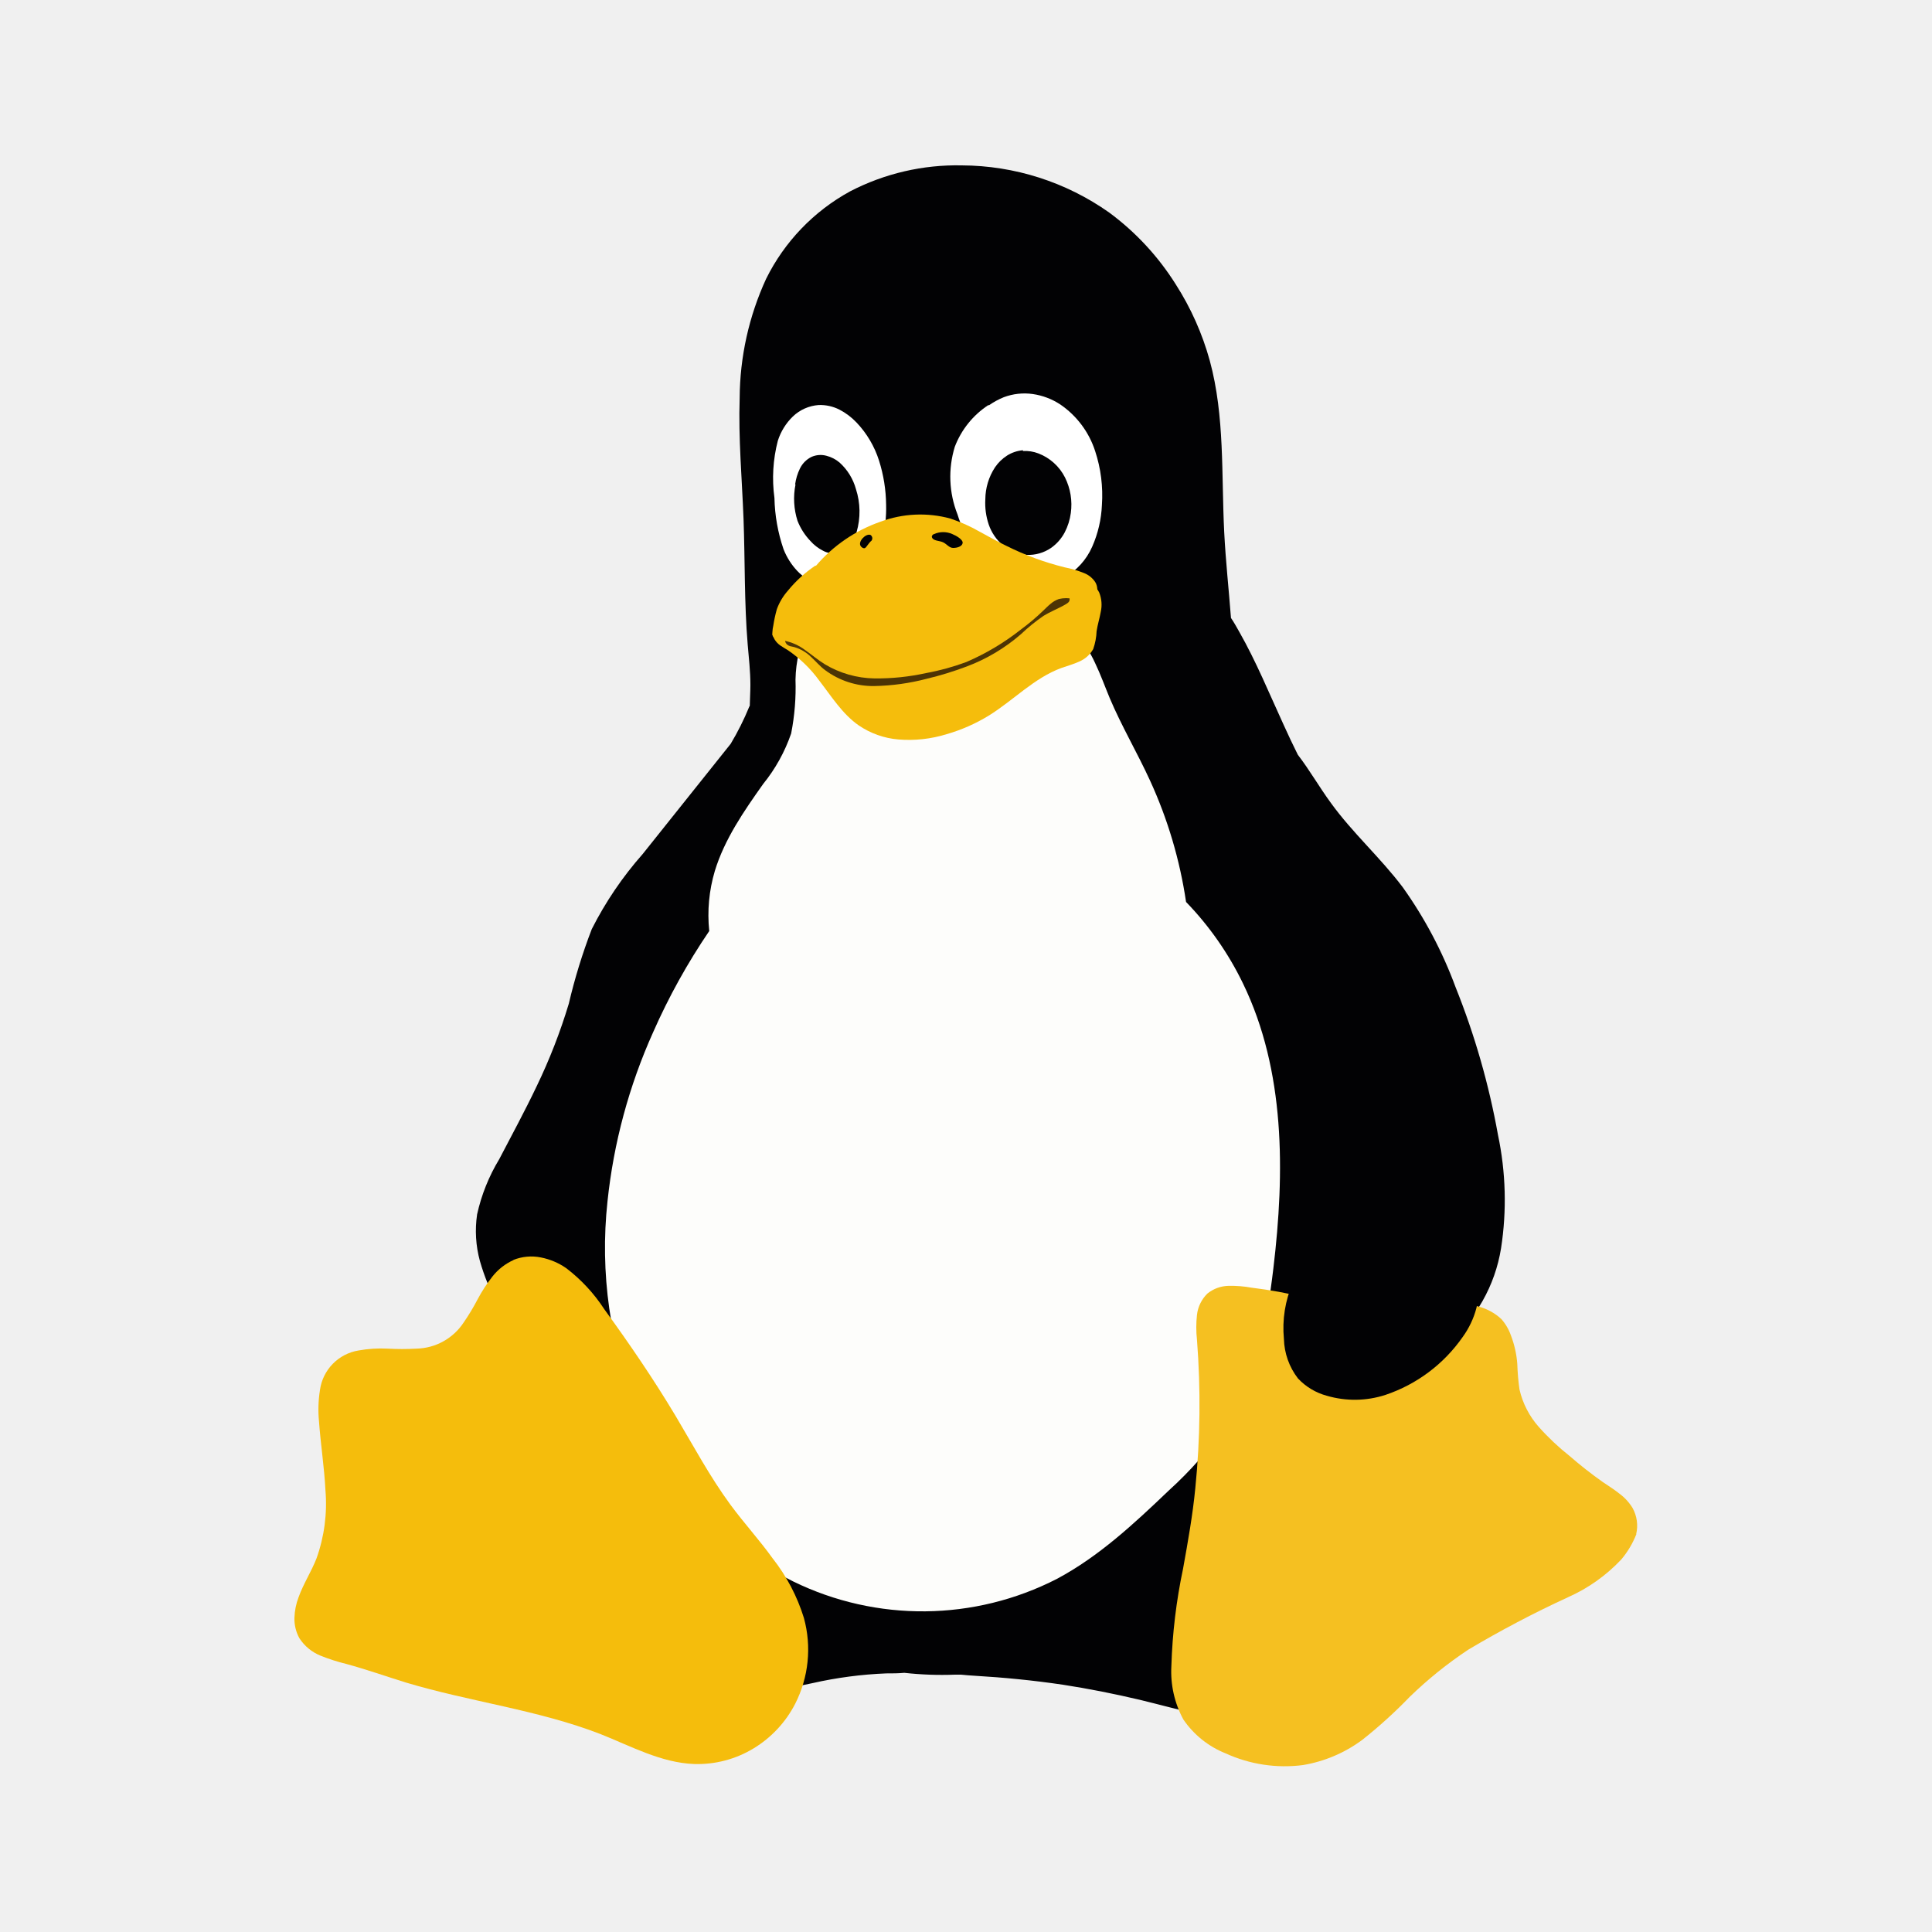
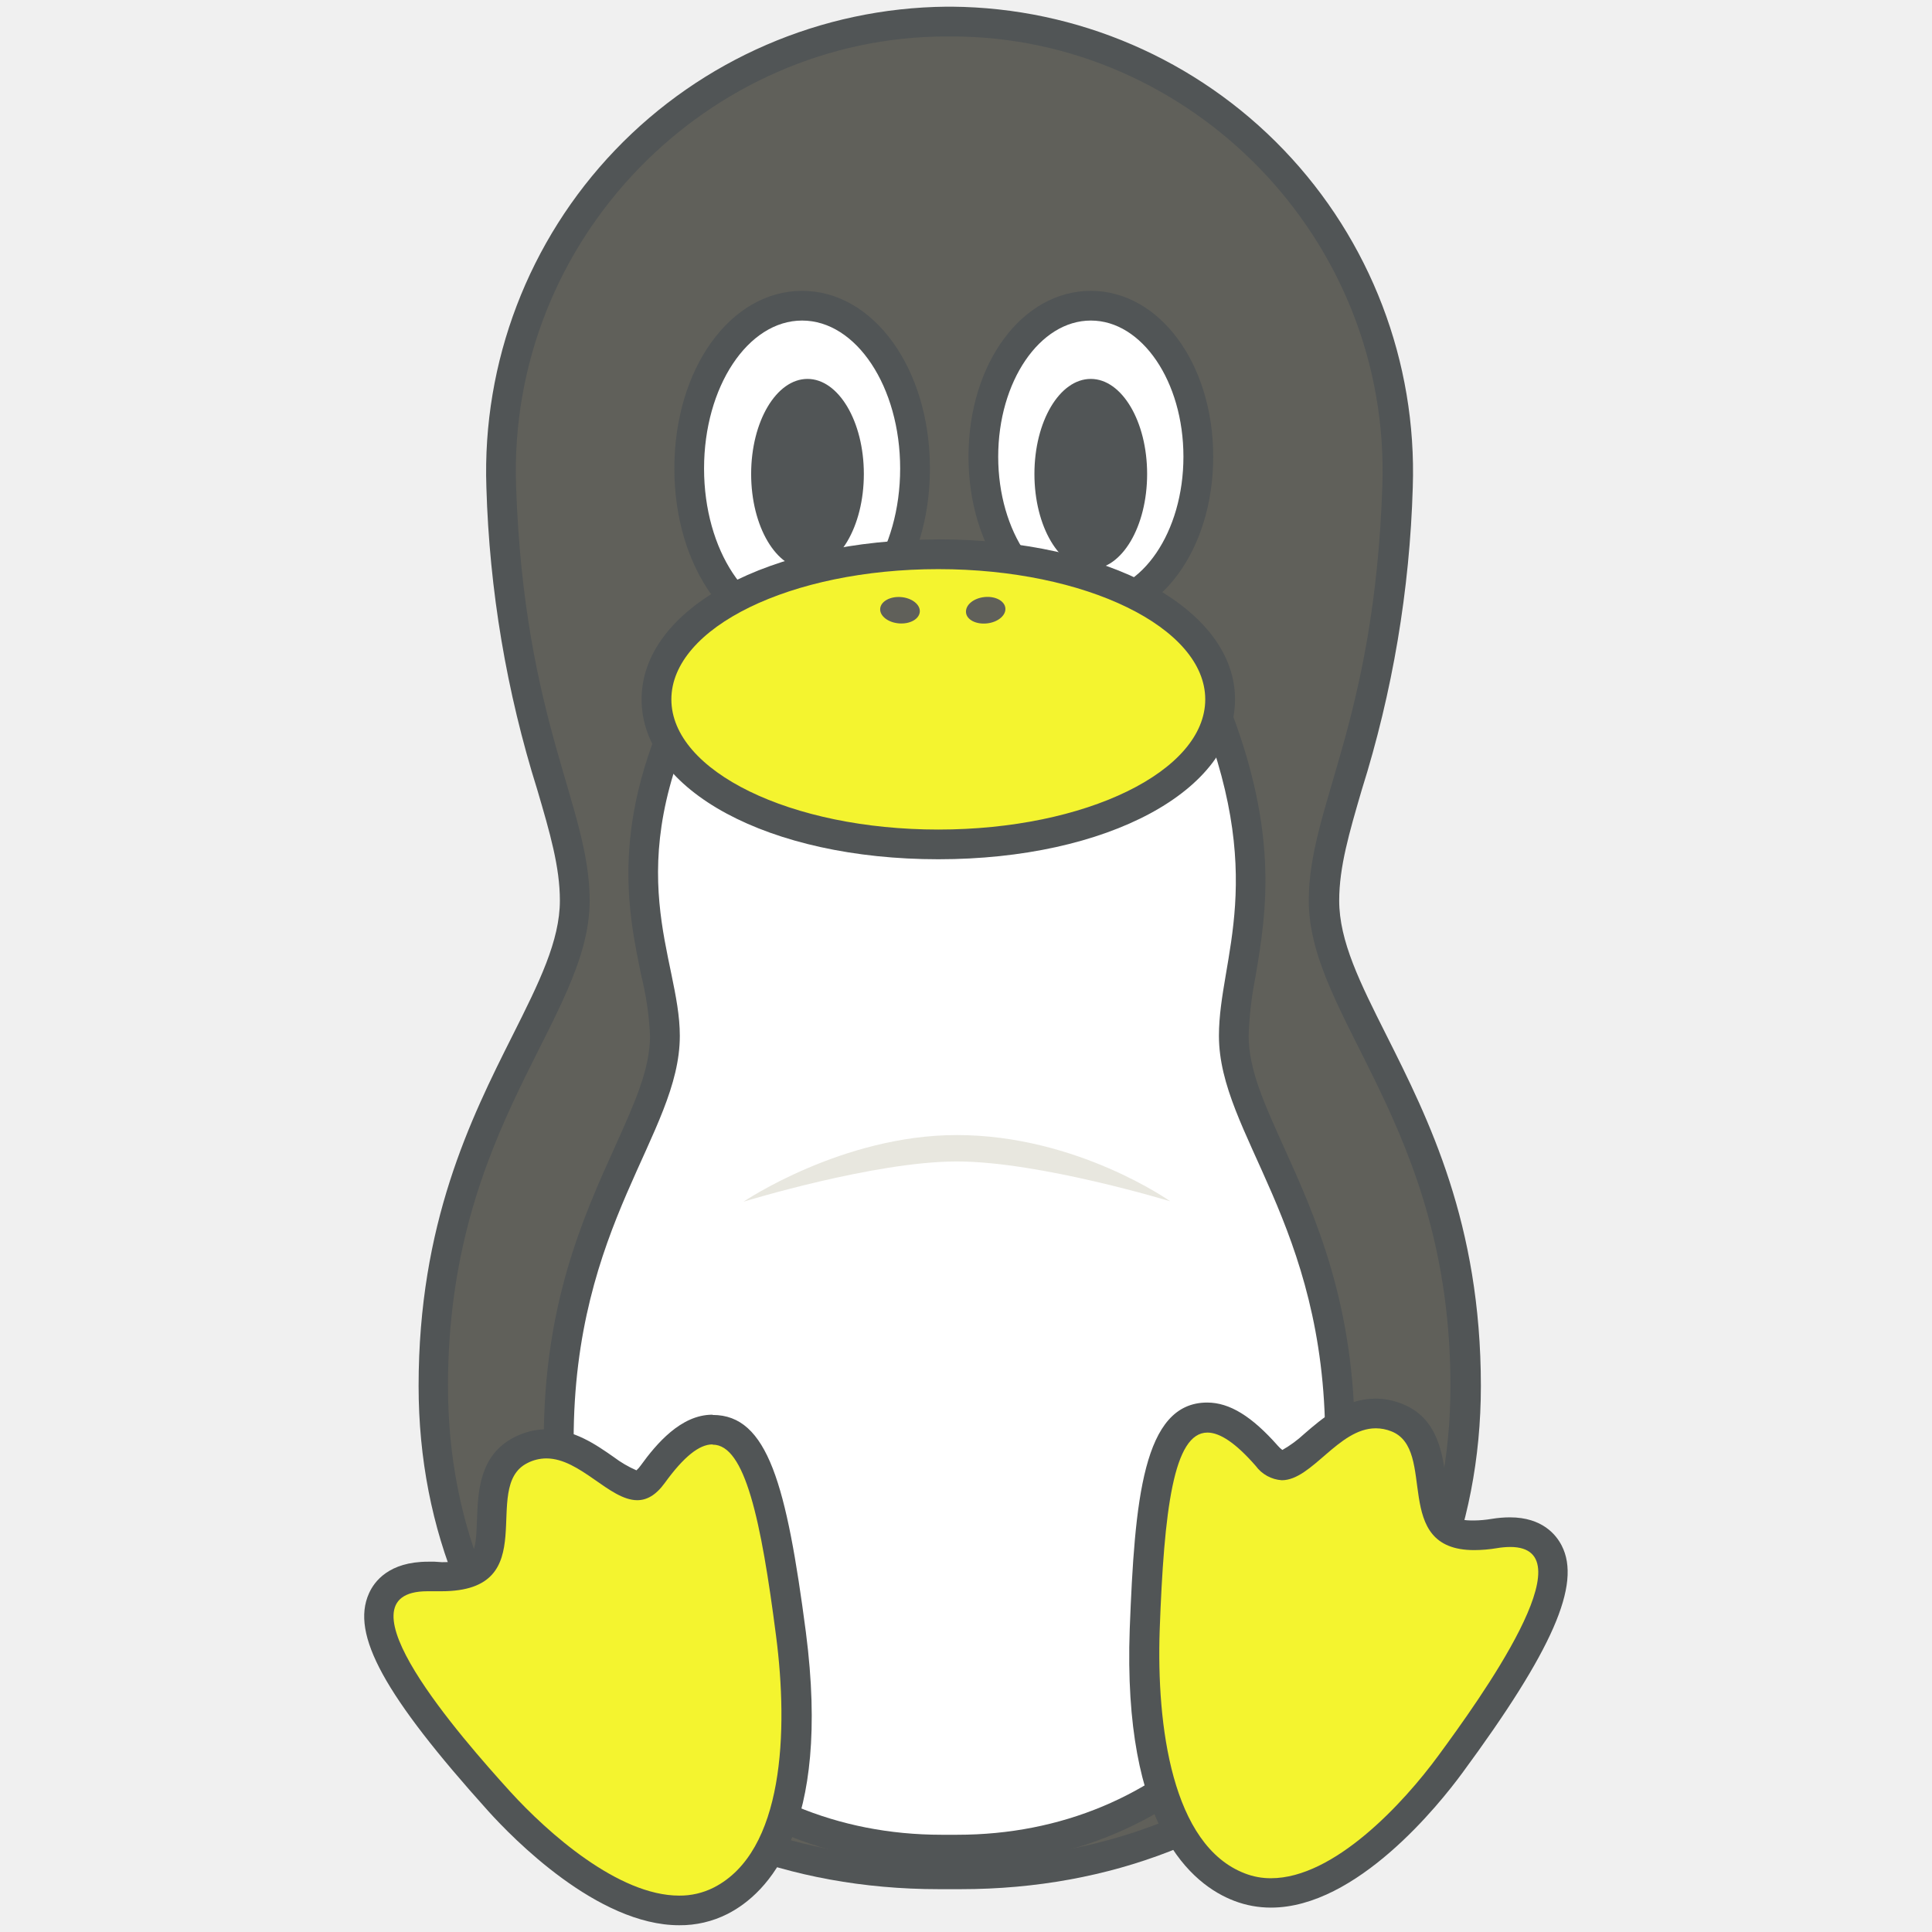
- <svg xmlns="http://www.w3.org/2000/svg" id="レイヤー_1" data-name="レイヤー 1" viewBox="0 0 200 200">
+ <svg xmlns="http://www.w3.org/2000/svg" id="materials" viewBox="0 0 240 240">
  <defs>
-     <style>.cls-1{fill:#020204;}.cls-2{fill:#fdfdfb;}.cls-3{fill:#fff;}.cls-4{fill:#f5bd0c;}.cls-5{fill:#4c3405;}.cls-6{fill:#f5c021;}</style>
+     <style>.cls-1{fill:#60605a;}.cls-2{fill:#515556;}.cls-3{fill:#fff;}.cls-4{fill:#f4f42f;}.cls-5{fill:#e8e7df;}</style>
  </defs>
-   <path class="cls-1" d="M155.07,117.48a78.13,78.13,0,0,0-4.39-15.29,44,44,0,0,0-5.46-10.33c-2.3-3.06-5.2-5.63-7.44-8.73-1.19-1.62-2.2-3.4-3.43-5-.5-1-1-2.06-1.47-3.1-1.49-3.24-2.84-6.55-4.6-9.64-.27-.48-.56-1-.85-1.42-.23-3-.55-5.92-.7-8.88-.3-5.94.07-12-1.49-17.74a28.87,28.87,0,0,0-3.53-7.92A27.23,27.23,0,0,0,114.82,22a26.63,26.63,0,0,0-15.25-4.88A24,24,0,0,0,88,19.81a20.87,20.87,0,0,0-8.69,9.05,29.91,29.91,0,0,0-2.74,12.35c-.14,4.17.24,8.33.4,12.5.16,4.33.07,8.68.43,13,.12,1.4.28,2.79.28,4.19,0,.69-.05,1.4-.06,2.09,0,.05,0,.1-.05.15A28.48,28.48,0,0,1,75.64,77l-4.32,5.41c-1.6,2-3.19,4-4.79,6a36.82,36.82,0,0,0-5.27,7.77,59,59,0,0,0-2.38,7.73,58.43,58.43,0,0,1-3.33,8.55C54.34,115,53,117.47,51.68,120a18.89,18.89,0,0,0-2.29,5.71,11.76,11.76,0,0,0,.29,4.83A22.58,22.58,0,0,0,51.49,135a41.81,41.81,0,0,0,4,6.28,38.62,38.62,0,0,0,7.34,14.63c-.52.93-1,1.88-1.56,2.8-1.66,2.87-3.69,5.59-4.63,8.77a10.54,10.54,0,0,0-.36,4.92,7,7,0,0,0,2.43,4.22A7.23,7.23,0,0,0,61.61,178a12.57,12.57,0,0,0,3.24.28C69,178.19,73,176.94,77,175.89q3.54-.93,7.14-1.66a42.26,42.26,0,0,1,7.59-1c.63,0,1.26,0,1.88-.06a35.27,35.27,0,0,0,5.24.19l.64,0c.45.05.91.08,1.36.11,3.07.18,6.13.48,9.17.93,2.67.41,5.33.94,8,1.57,4.12,1,8.22,2.27,12.45,2.39a13.75,13.75,0,0,0,3.33-.26,7.32,7.32,0,0,0,3-1.38,7,7,0,0,0,2.43-4.23,10.41,10.41,0,0,0-.36-4.92c-1-3.19-3-5.9-4.71-8.76-.67-1.13-1.29-2.28-2-3.41a58.69,58.69,0,0,0,9.44-14.19,8.8,8.8,0,0,0,4.05-.06,11.24,11.24,0,0,0,4.09-2,16.29,16.29,0,0,0,5.65-9.94A32.62,32.62,0,0,0,155.07,117.48Z" />
-   <path class="cls-2" d="M83.89,65.05a6.66,6.66,0,0,0-1.19,2.52,13,13,0,0,0-.35,2.78,24.75,24.75,0,0,1-.45,5.58A17.19,17.19,0,0,1,79,81.16c-2,2.82-4,5.72-5,9a16,16,0,0,0-.58,6.22,65.75,65.75,0,0,0-5.81,10.48,57.25,57.25,0,0,0-4.72,17.48A44.62,44.62,0,0,0,66,146.19a35.68,35.68,0,0,0,9.31,13,31.93,31.93,0,0,0,6.8,4.52,30.49,30.49,0,0,0,27.31-.27c4.36-2.33,8-5.73,11.59-9.16a40.22,40.22,0,0,0,5.9-6.68c3.14-4.8,4.23-10.62,4.91-16.31,1.19-9.95,1.23-20.45-3.14-29.47a32.43,32.43,0,0,0-5.9-8.45,46.33,46.33,0,0,0-3.73-12.57c-1.32-2.88-2.94-5.62-4.17-8.53-.5-1.2-.94-2.43-1.5-3.6a10.84,10.84,0,0,0-2.19-3.2,9.06,9.06,0,0,0-3.42-2,15.41,15.41,0,0,0-3.92-.67c-2.66-.13-5.33.21-8,.11a61.38,61.38,0,0,0-6.35-.33,9.64,9.64,0,0,0-3.09.65,6.25,6.25,0,0,0-2.55,1.84" />
-   <path class="cls-3" d="M84.74,41.93a4.31,4.31,0,0,0-2.67,1.19,6.07,6.07,0,0,0-1.55,2.51,15.29,15.29,0,0,0-.35,5.92,17.52,17.52,0,0,0,.94,5.3,7,7,0,0,0,1.44,2.27,4.86,4.86,0,0,0,2.3,1.35,4.53,4.53,0,0,0,2.5-.09,5.37,5.37,0,0,0,2.14-1.3,7.21,7.21,0,0,0,1.82-3.17,12.91,12.91,0,0,0,.42-3.66A15.67,15.67,0,0,0,91,47.69a10.22,10.22,0,0,0-2.33-3.95,6.67,6.67,0,0,0-1.78-1.34,4.41,4.41,0,0,0-2.17-.47" />
-   <path class="cls-3" d="M102.32,41.93a9,9,0,0,0-3.48,4.32,10.57,10.57,0,0,0,.28,7,11.55,11.55,0,0,0,4.11,5.87,7.5,7.5,0,0,0,3.37,1.3,6.06,6.06,0,0,0,3.53-.61,6.79,6.79,0,0,0,2.94-3.23,11.93,11.93,0,0,0,1-4.3,14.62,14.62,0,0,0-.7-5.58,9.31,9.31,0,0,0-3.61-4.83,7,7,0,0,0-2.85-1.08,6.09,6.09,0,0,0-3,.33,7.68,7.68,0,0,0-1.54.84" />
-   <path class="cls-1" d="M105.9,46.61a3.64,3.64,0,0,0-1.65.55A4.37,4.37,0,0,0,103,48.38a6.13,6.13,0,0,0-1,3.31,6.94,6.94,0,0,0,.35,2.6,4.89,4.89,0,0,0,1.46,2.15,4.21,4.21,0,0,0,2.46,1,4.14,4.14,0,0,0,2.55-.73,4.59,4.59,0,0,0,1.4-1.6,6.06,6.06,0,0,0,.63-2,6.31,6.31,0,0,0-.6-3.68,5.15,5.15,0,0,0-2.75-2.49,3.83,3.83,0,0,0-1.61-.25" />
-   <path class="cls-1" d="M82.35,50.15a7.52,7.52,0,0,0,.21,3.77A6.44,6.44,0,0,0,83.89,56a4.35,4.35,0,0,0,1.29,1A2.19,2.19,0,0,0,88,56.41a4,4,0,0,0,.68-1.35,7.57,7.57,0,0,0-.07-4.42,5.78,5.78,0,0,0-1.69-2.75,3.39,3.39,0,0,0-1.37-.71A2.31,2.31,0,0,0,84,47.3a2.61,2.61,0,0,0-1.19,1.2,5.42,5.42,0,0,0-.5,1.65" />
-   <path class="cls-4" d="M80,65.73a1.72,1.72,0,0,0,.19.47,2.05,2.05,0,0,0,.59.62c.24.17.49.31.74.46a13.16,13.16,0,0,1,3.3,3.19c1.26,1.63,2.38,3.44,4.07,4.62A8.59,8.59,0,0,0,93,76.55,13.23,13.23,0,0,0,98,76a17.7,17.7,0,0,0,4.34-1.91c2.56-1.58,4.7-3.9,7.53-4.94.62-.22,1.26-.39,1.86-.67a3,3,0,0,0,1.44-1.29,6.38,6.38,0,0,0,.35-1.85c.1-.67.31-1.32.43-2a3.37,3.37,0,0,0-.16-2,2.53,2.53,0,0,0-1.17-1.16,4,4,0,0,0-1.62-.4,25,25,0,0,0-3.34.33c-1.48.14-3-.05-4.45,0-1.85.06-3.67.47-5.51.56-2.1.11-4.2-.22-6.31-.3a13.12,13.12,0,0,0-2.73.12,6.42,6.42,0,0,0-2.53,1,23.74,23.74,0,0,0-2,1.78,5.48,5.48,0,0,1-1.1.75,2.88,2.88,0,0,1-1.29.3,2.22,2.22,0,0,0-.68,0,1,1,0,0,0-.36.23,2.1,2.1,0,0,0-.26.33,6.24,6.24,0,0,0-.49.87" />
-   <path class="cls-5" d="M84.65,61.07c-.75.44-1.47.93-2.17,1.43a2.59,2.59,0,0,0-.94,1,2.08,2.08,0,0,0-.17.93c0,.31,0,.63,0,1s-.08.43-.09.65a.89.89,0,0,0,0,.32.76.76,0,0,0,.15.28.88.88,0,0,0,.36.21l.41.09a4.1,4.1,0,0,1,1.73,1c.5.45.95,1,1.47,1.38a8.32,8.32,0,0,0,5.11,1.66,23.06,23.06,0,0,0,5.41-.75A34.21,34.21,0,0,0,100.06,69a18.44,18.44,0,0,0,5.64-3.36A19,19,0,0,1,108,63.77c.75-.47,1.59-.78,2.35-1.23l.19-.13a.52.52,0,0,0,.15-.18.55.55,0,0,0,0-.4.82.82,0,0,0-.2-.35,2.42,2.42,0,0,0-.31-.33,5.12,5.12,0,0,0-2.92-1c-1-.08-2.1,0-3.13-.19a20.33,20.33,0,0,1-2.83-.83,21.87,21.87,0,0,0-3-.73,20,20,0,0,0-7.24.18,21,21,0,0,0-6.44,2.5" />
-   <path class="cls-4" d="M84.41,58.55a13.13,13.13,0,0,0-2.86,2.61,6,6,0,0,0-1.13,1.9,14.48,14.48,0,0,0-.37,1.71,3.63,3.63,0,0,0-.09.65,1.12,1.12,0,0,0,0,.32.66.66,0,0,0,.17.28.85.85,0,0,0,.48.24,4.69,4.69,0,0,0,.54.06,5.2,5.2,0,0,1,2.23,1c.67.47,1.29,1,2,1.44a10.29,10.29,0,0,0,5.15,1.47,23.72,23.72,0,0,0,5.37-.56,24.64,24.64,0,0,0,4.14-1.14,25.19,25.19,0,0,0,5.64-3.36A23.41,23.41,0,0,0,108,63.21c.24-.23.48-.48.74-.69a2.73,2.73,0,0,1,.87-.51,3.34,3.34,0,0,1,1.54,0,5.56,5.56,0,0,0,1.15.14,1.57,1.57,0,0,0,.57-.12,1.12,1.12,0,0,0,.47-.33,1.14,1.14,0,0,0,.25-.71,1.47,1.47,0,0,0-.21-.73,2.46,2.46,0,0,0-1.17-.94,10.88,10.88,0,0,0-2-.59,29.17,29.17,0,0,1-6-2.21c-1-.47-1.89-1-2.83-1.5a16.76,16.76,0,0,0-3-1.34,11.81,11.81,0,0,0-7.24.33,15.44,15.44,0,0,0-6.68,4.57" />
-   <path class="cls-1" d="M96.47,55.61c.13.41.79.34,1.18.54s.61.56,1,.57.93-.13,1-.49-.64-.77-1.08-.95a2.32,2.32,0,0,0-1.86,0C96.56,55.31,96.43,55.47,96.47,55.61Z" />
-   <path class="cls-1" d="M90.1,55.37c-.5-.16-1.32.72-1,1.16.07.13.3.28.45.2s.41-.57.66-.75A.41.41,0,0,0,90.1,55.37Z" />
-   <path class="cls-6" d="M169.4,158.8a9.32,9.32,0,0,1-1.57,2.64,17.1,17.1,0,0,1-5.52,3.91A110.37,110.37,0,0,0,152,170.77a42.45,42.45,0,0,0-6.06,4.88,49.59,49.59,0,0,1-4.93,4.47,14.23,14.23,0,0,1-6.13,2.6,14.69,14.69,0,0,1-8-1.21A9.6,9.6,0,0,1,122.5,178a10.4,10.4,0,0,1-1.24-5.53,57.1,57.1,0,0,1,1.21-10.08c.5-2.78,1-5.56,1.27-8.36a86.36,86.36,0,0,0,.17-15.34,11.62,11.62,0,0,1,0-2.57A3.66,3.66,0,0,1,125,133.9a3.6,3.6,0,0,1,2.19-.79,11.84,11.84,0,0,1,2.37.19,48.43,48.43,0,0,1,5.51,1c1.14.3,2.25.7,3.39,1a15.6,15.6,0,0,0,5.84.53c2.1-.25,4.15-1,6.26-1a9.29,9.29,0,0,1,2.56.44,5.5,5.5,0,0,1,2.3,1.28,5.14,5.14,0,0,1,1,1.72,10.39,10.39,0,0,1,.65,2.92,23.66,23.66,0,0,0,.23,2.66,8.81,8.81,0,0,0,2,3.87,25.16,25.16,0,0,0,3.18,3,43,43,0,0,0,3.44,2.7c.56.38,1.14.74,1.68,1.17A5.3,5.3,0,0,1,169,156.1a3.79,3.79,0,0,1,.38,2.7" />
-   <path class="cls-1" d="M152.77,132.83a4.06,4.06,0,0,0-1.11-1.6,5.84,5.84,0,0,0-1.66-1,17.86,17.86,0,0,0-3.81-.95c-1.22-.23-2.43-.5-3.65-.71a9.88,9.88,0,0,0-3.83-.07,6.58,6.58,0,0,0-2.94,1.57,8.5,8.5,0,0,0-1.94,2.73,11.75,11.75,0,0,0-.92,5.8,7,7,0,0,0,1.45,4.09,6.35,6.35,0,0,0,3,1.8,10.26,10.26,0,0,0,6.06-.09,15.93,15.93,0,0,0,8-6,9,9,0,0,0,1.42-3,4.5,4.5,0,0,0-.1-2.52" />
-   <path class="cls-4" d="M53.14,130.43a5,5,0,0,1,2.85-.26,6.94,6.94,0,0,1,2.64,1.12,17,17,0,0,1,3.92,4.23c2.61,3.59,5.11,7.25,7.39,11.06,1.84,3.09,3.54,6.28,5.67,9.18,1.39,1.89,3,3.65,4.35,5.53a19.12,19.12,0,0,1,3.26,6.2,12.37,12.37,0,0,1-.91,8.9A11.61,11.61,0,0,1,78,181a11.19,11.19,0,0,1-6.15,1.61c-3.41-.13-6.52-1.84-9.69-3.1C55.68,177,48.66,176.17,42,174.17c-2-.62-4.06-1.35-6.12-1.91a19.88,19.88,0,0,1-2.71-.87A4.72,4.72,0,0,1,31,169.6a4.12,4.12,0,0,1-.52-2.12,6.52,6.52,0,0,1,.43-2.14c.5-1.39,1.31-2.63,1.85-4a16.75,16.75,0,0,0,.93-7.07c-.12-2.39-.5-4.77-.67-7.16a12.71,12.71,0,0,1,.1-3.2,4.81,4.81,0,0,1,4-4.11,13.23,13.23,0,0,1,3-.19,26.57,26.57,0,0,0,3,0A6,6,0,0,0,48,136.9a22.63,22.63,0,0,0,1.45-2.41,15.78,15.78,0,0,1,1.53-2.35,5.84,5.84,0,0,1,2.2-1.71" />
+   <path class="cls-1" d="M117.88,232.81l-1.32,0c-36.36,0-62.76-25.51-62.76-60.66,0-19.77,6.4-32.5,11.53-42.73,3.39-6.75,6.07-12.08,6.07-17.57,0-4.44-1.27-8.77-2.87-14.26a136.85,136.85,0,0,1-6.27-37.14A55.9,55.9,0,0,1,117.58,2.68h.67a55.88,55.88,0,0,1,55.31,57.79,136.94,136.94,0,0,1-6.26,37.14c-1.61,5.49-2.87,9.82-2.87,14.26,0,5.49,2.67,10.82,6.06,17.57,5.14,10.23,11.53,23,11.53,42.73,0,35.15-26.39,60.66-62.75,60.66Z" />
+   <path class="cls-2" d="M118.25,4.53c29.53,0,54.53,25,53.47,55.87-1,29.42-9.14,39.77-9.14,51.47,0,14.71,17.6,27.94,17.6,60.3,0,35.32-26.53,58.82-60.91,58.82-.46,0-.91,0-1.36,0l-1.35,0c-34.39,0-60.91-23.5-60.91-58.82,0-32.36,17.6-45.59,17.6-60.3,0-11.7-8.13-22.05-9.14-51.47C63.05,29.57,88.05,4.53,117.58,4.53h.67m0-3.7h-.67a57.74,57.74,0,0,0-57.16,59.7,139,139,0,0,0,6.33,37.6c1.57,5.34,2.8,9.57,2.8,13.74,0,5-2.59,10.21-5.87,16.74C58.46,139,52,152,52,172.17c0,36.22,27.17,62.51,64.6,62.51l.94,0h.82l1,0c37.43,0,64.6-26.29,64.6-62.51,0-20.2-6.5-33.15-11.73-43.56-3.28-6.53-5.87-11.69-5.87-16.74,0-4.17,1.24-8.4,2.8-13.74a138.93,138.93,0,0,0,6.34-37.6A57.76,57.76,0,0,0,118.25.83Z" />
+   <path class="cls-3" d="M117.87,229.77l-1,0c-27.54,0-47.53-21.39-47.53-50.87,0-16.51,4.8-27.14,8.66-35.68,2.54-5.61,4.54-10,4.54-14.57a39.54,39.54,0,0,0-1.12-7.82c-1.72-8.26-3.86-18.54,4.36-34.9,4.87-9.71,20.61-13.15,32.61-13.15S146,76.27,150.07,86.07c7.11,17,5.42,27,4.06,35a47,47,0,0,0-.87,7.59c0,4.53,2,9,4.53,14.57,3.86,8.54,8.67,19.17,8.67,35.68,0,29.48-20,50.87-47.53,50.87Z" />
+   <path class="cls-2" d="M118.42,74.65c13.37,0,26.56,4,30,12.13,9.34,22.33,3,32.13,3,41.89,0,12.25,13.2,23.28,13.2,50.25,0,29.44-19.89,49-45.68,49l-1,0c-.33,0-.67,0-1,0-25.79,0-45.68-19.59-45.68-49,0-27,13.19-38,13.19-50.25,0-9.76-7.76-20.36,3-41.89,4.06-8.09,17.59-12.13,31-12.13m0-3.7c-12.52,0-29,3.71-34.26,14.17-8.51,16.93-6.2,28-4.52,36.11a38.22,38.22,0,0,1,1.08,7.44c0,4.14-1.93,8.4-4.37,13.81-3.93,8.7-8.83,19.54-8.83,36.44,0,30.55,20.77,52.72,49.38,52.72h2c28.61,0,49.37-22.17,49.37-52.72,0-16.9-4.89-27.74-8.82-36.44-2.45-5.41-4.37-9.67-4.37-13.81a45.22,45.22,0,0,1,.84-7.28c1.4-8.27,3.14-18.56-4.18-36C148.86,78.39,138.57,71,118.42,71Z" />
+   <ellipse class="cls-3" cx="99.64" cy="58.2" rx="14.03" ry="20.23" />
+   <path class="cls-2" d="M99.64,39.82c6.73,0,12.18,8.23,12.18,18.38s-5.45,18.38-12.18,18.38S87.46,68.35,87.46,58.2s5.45-18.38,12.18-18.38m0-3.69c-8.9,0-15.87,9.69-15.87,22.07s7,22.07,15.87,22.07,15.88-9.69,15.88-22.07S108.54,36.13,99.64,36.13Z" />
+   <path class="cls-3" d="M135.51,75.49c-7.36,0-13.35-8.42-13.35-18.76S128.15,38,135.51,38s13.35,8.42,13.35,18.76S142.87,75.49,135.51,75.49Z" />
+   <path class="cls-2" d="M135.51,39.82c6.35,0,11.5,7.57,11.5,16.91s-5.15,16.91-11.5,16.91S124,66.07,124,56.73s5.16-16.91,11.51-16.91m0-3.69c-8.52,0-15.2,9-15.2,20.6s6.68,20.6,15.2,20.6,15.2-9,15.2-20.6S144,36.13,135.51,36.13Z" />
+   <path class="cls-4" d="M116.56,104.9c-19.63,0-35-7.92-35-18s15.38-18,35-18,35,7.92,35,18S136.19,104.9,116.56,104.9Z" />
+   <path class="cls-2" d="M116.56,70.7c18.31,0,33.16,7.24,33.16,16.18s-14.85,16.17-33.16,16.17S83.4,95.81,83.4,86.88,98.24,70.7,116.56,70.7m0-3.69c-21,0-36.86,8.54-36.86,19.87s15.85,19.86,36.86,19.86,36.86-8.54,36.86-19.86S137.57,67,116.56,67Z" />
+   <path class="cls-4" d="M84.37,237.32c-9.4,0-19.46-10.37-22.32-13.55-12.06-13.4-16.41-20.9-14.54-25.1.58-1.3,2-2.86,5.67-2.86l.72,0,1,0c5.94,0,6-2.71,6.21-7.2.12-3.2.26-6.81,3.61-8.52a7.08,7.08,0,0,1,3.21-.79c2.79,0,5.17,1.66,7.27,3.13,1.45,1,3,2.07,4,2.07h0c.26,0,.93,0,1.92-1.39,2.74-3.78,5.09-5.54,7.41-5.54,5.42,0,7.52,8.55,9.71,25.4,1,8.08,2.28,27.48-8.75,33.1A11.13,11.13,0,0,1,84.37,237.32Z" />
+   <path class="cls-2" d="M88.54,179.46c4,0,6,9.28,7.87,23.8,1.52,11.74,1,26.77-7.75,31.22a9.31,9.31,0,0,1-4.29,1c-7.55,0-16.31-7.78-21-12.93-6-6.62-22.08-24.88-10.25-24.88.21,0,.42,0,.64,0,.38,0,.73,0,1.08,0,12.9,0,4.73-12.9,10.65-15.91a5.13,5.13,0,0,1,2.38-.59c4.21,0,7.84,5.19,11.29,5.19,1.15,0,2.29-.58,3.42-2.14,2.37-3.28,4.3-4.79,5.91-4.79m0-3.69c-3.89,0-6.94,3.6-8.9,6.31a3.34,3.34,0,0,1-.53.6A13.93,13.93,0,0,1,76.24,181c-2.2-1.54-4.95-3.45-8.32-3.45a8.81,8.81,0,0,0-4.05,1c-4.31,2.19-4.49,6.76-4.61,10.09-.17,4.49-.21,5.42-4.37,5.42L54,194c-.29,0-.56,0-.83,0-4.86,0-6.69,2.47-7.34,3.95C43.56,203,47.72,210.61,60.67,225c3,3.32,13.53,14.16,23.7,14.16a13,13,0,0,0,6-1.4c5-2.55,12.91-10.48,9.74-35C97.71,184.48,95.38,175.77,88.54,175.77Z" />
+   <path class="cls-4" d="M157.89,235.16a10.85,10.85,0,0,1-3.89-.7c-11.52-4.4-12.08-23.85-11.78-32,.63-17.47,2-26.33,7.77-26.33,2.19,0,4.54,1.51,7.41,4.75,1,1.16,1.66,1.16,1.86,1.16,1.08,0,2.56-1.28,4-2.51,2.13-1.85,4.55-3.94,7.67-3.94a7.23,7.23,0,0,1,2.53.48c3.51,1.34,4,4.94,4.4,8.11.57,4.3,1.06,6.55,5.29,6.55h0a16.83,16.83,0,0,0,2.5-.22,11.63,11.63,0,0,1,2-.17c2.91,0,4.21,1.36,4.79,2.49,2,4-1.61,11.92-12.23,26.37C177.41,222.94,167.67,235.16,157.89,235.16Z" />
+   <path class="cls-2" d="M170.92,177.43a5.21,5.21,0,0,1,1.88.36c5.87,2.24-.12,14.77,10.34,14.77a17.54,17.54,0,0,0,2.8-.24,10.31,10.31,0,0,1,1.66-.15c9.86,0-3.78,18.92-8.93,25.93-4.34,5.92-12.95,15.22-20.78,15.22a8.79,8.79,0,0,1-3.23-.59c-9.09-3.47-11-18.37-10.6-30.21.54-15,1.73-24.56,5.93-24.56,1.56,0,3.53,1.31,6,4.14a4.38,4.38,0,0,0,3.24,1.78c3.73,0,7.05-6.45,11.66-6.45m0-3.69h0c-3.8,0-6.62,2.43-8.87,4.38a14.74,14.74,0,0,1-2.72,2,3.33,3.33,0,0,1-.55-.51c-3.24-3.67-6-5.38-8.79-5.38-8,0-9,12.18-9.62,28.11-.89,24.76,7.74,31.8,13,33.8a12.7,12.7,0,0,0,4.55.83c10.65,0,20.88-12.8,23.76-16.72C192.88,205,196.47,196.8,194,192c-.67-1.31-2.38-3.51-6.44-3.51a14,14,0,0,0-2.25.19,14.45,14.45,0,0,1-2.21.2c-2.46,0-2.85-.3-3.46-4.94-.43-3.32-1-7.86-5.57-9.59A8.84,8.84,0,0,0,170.92,173.74Z" />
+   <path class="cls-2" d="M107.31,58.88c0,6.53-3.13,11.82-7,11.82s-7-5.29-7-11.82,3.14-11.81,7-11.81S107.31,52.36,107.31,58.88Z" />
+   <path class="cls-2" d="M142.5,58.88c0,6.53-3.13,11.82-7,11.82s-7-5.29-7-11.82,3.13-11.81,7-11.81S142.5,52.36,142.5,58.88Z" />
+   <path class="cls-5" d="M145.37,149.23S133.77,141,118.86,141c-14.28,0-26.5,8.28-26.5,8.28s16.23-5,26.5-5S145.37,149.23,145.37,149.23Z" />
+   <path class="cls-1" d="M114.26,76c-.07.91-1.23,1.55-2.59,1.44s-2.4-.93-2.33-1.83,1.24-1.55,2.59-1.44S114.33,75.1,114.26,76Z" />
+   <path class="cls-1" d="M124.89,75.53c.1.91-.92,1.76-2.27,1.91S120.08,77,120,76.08s.92-1.76,2.27-1.91S124.79,74.63,124.89,75.53Z" />
</svg>
